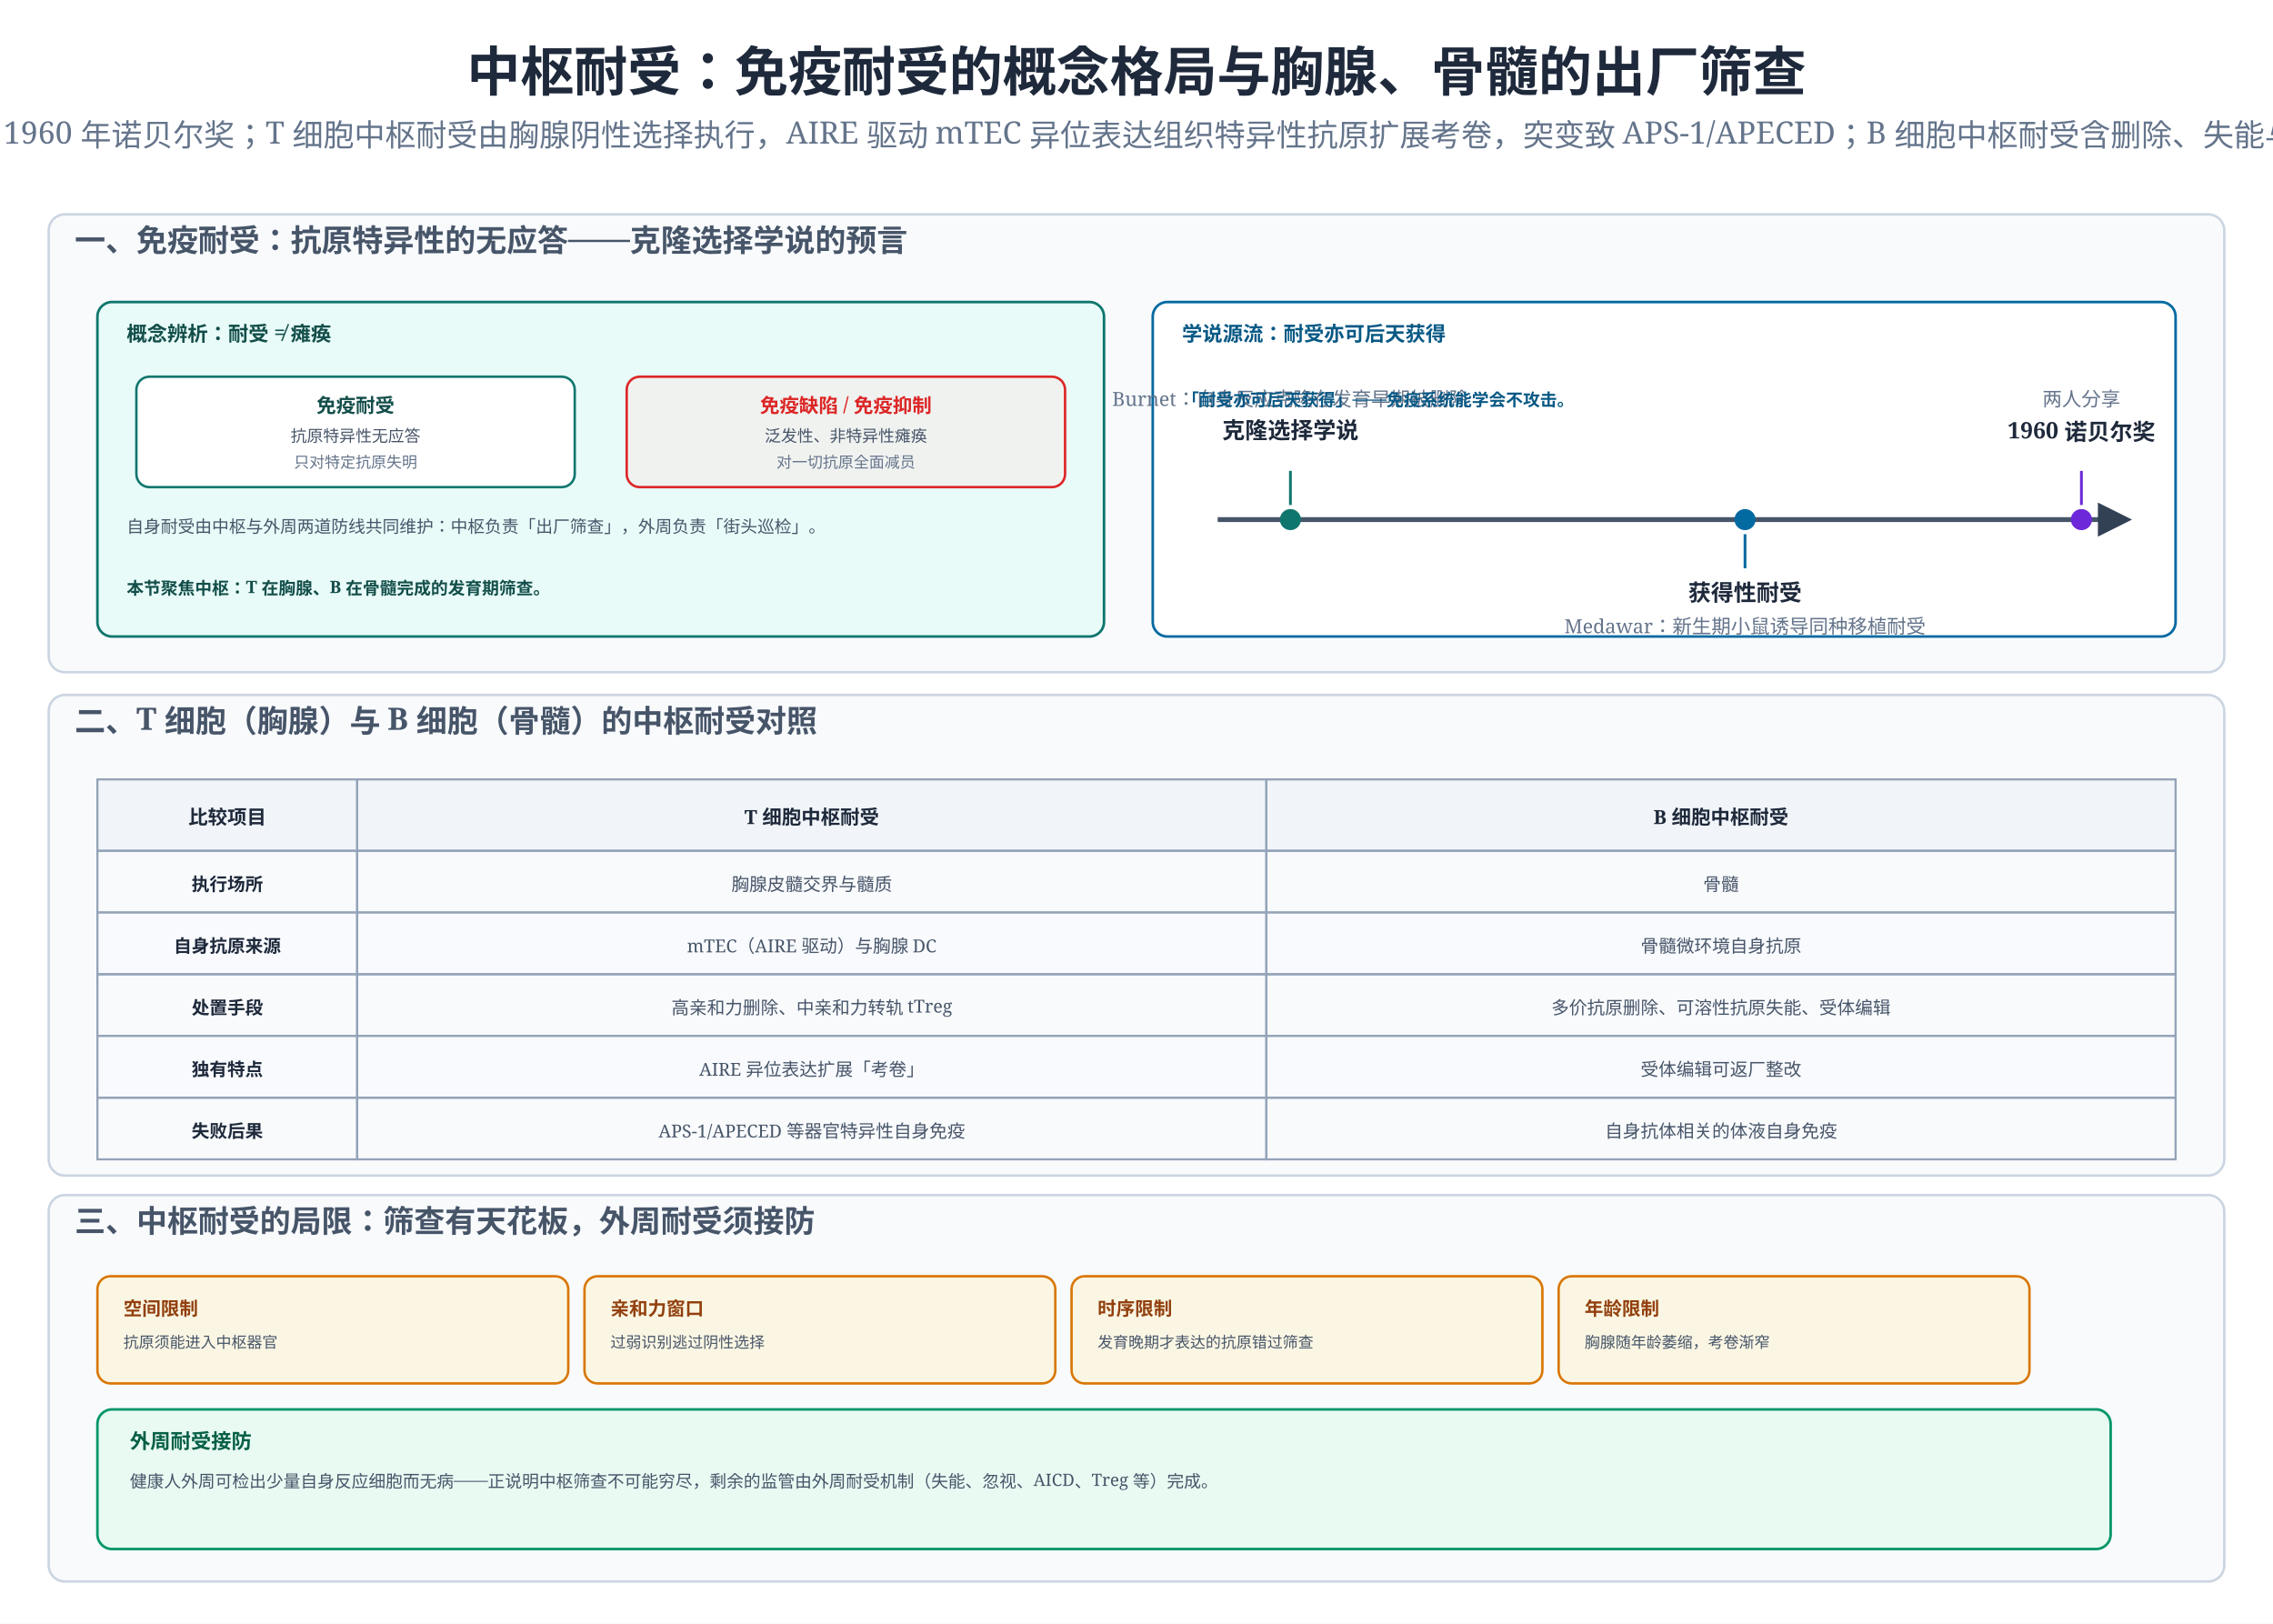
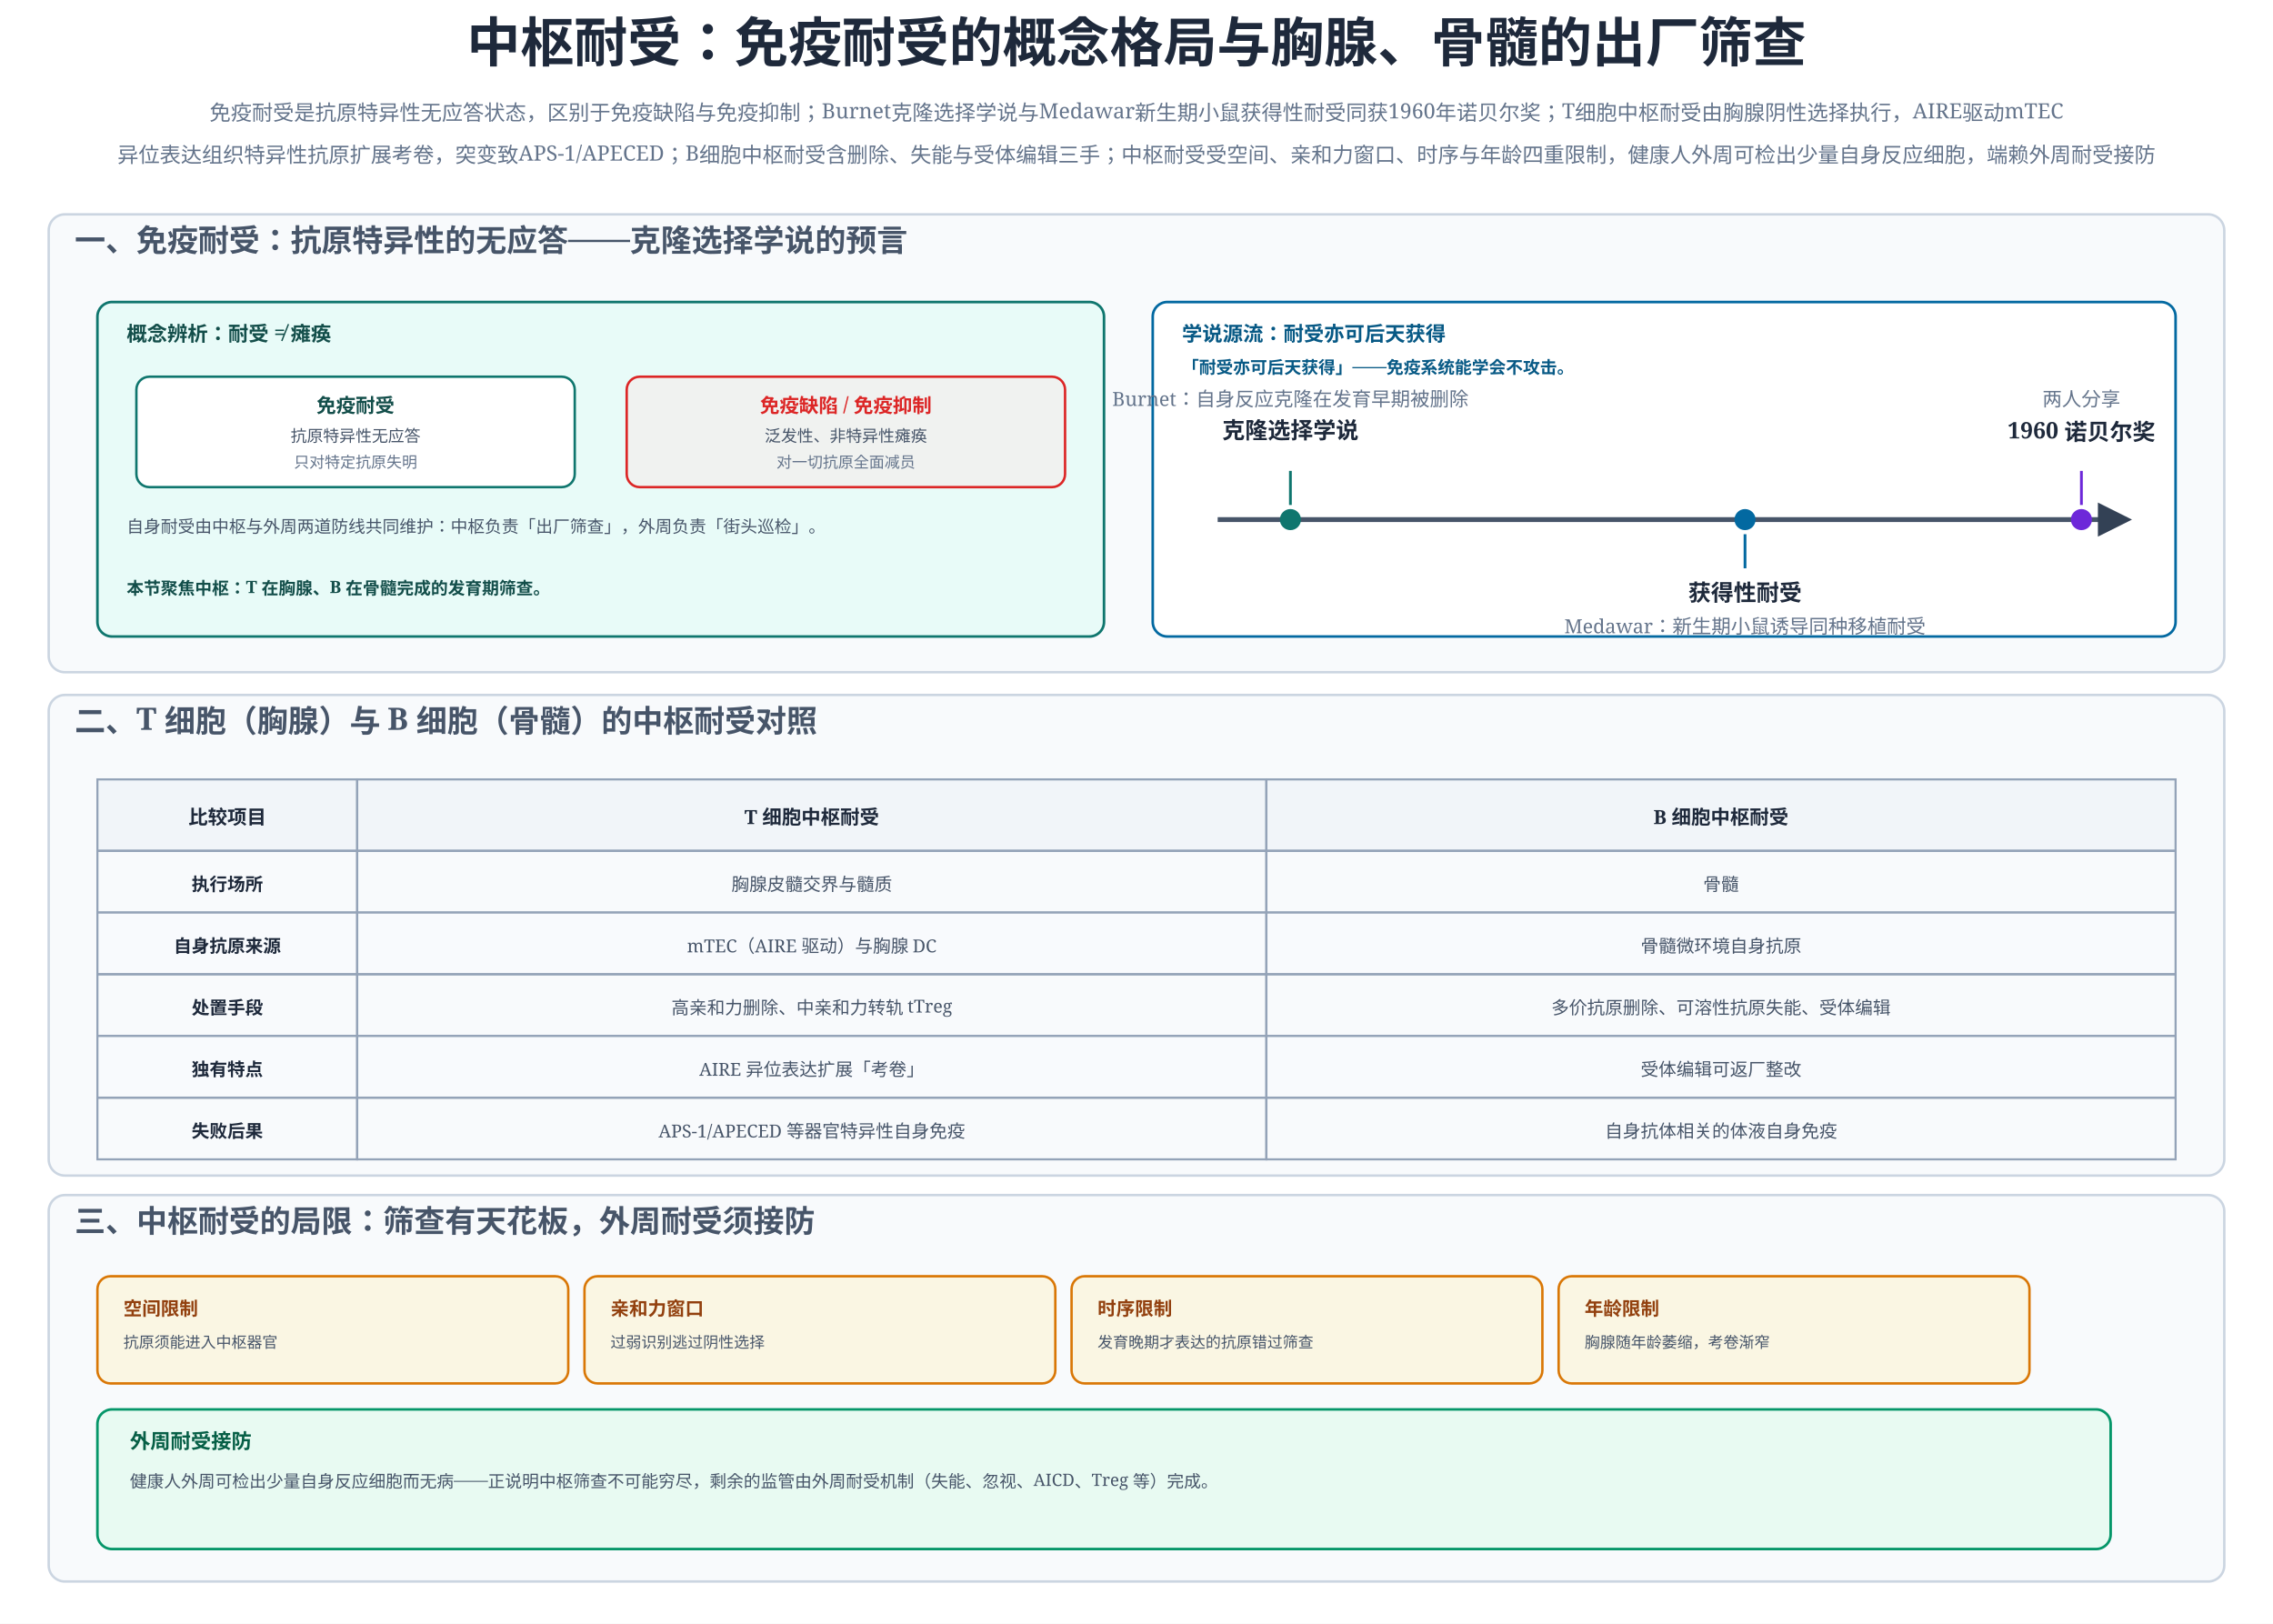
<svg xmlns="http://www.w3.org/2000/svg" width="1400" height="1000" viewBox="0 0 1400 1000" font-family="Noto Serif SC, LXGW WenKai, Songti SC, serif">
  <defs>
    <marker id="arr-ink" viewBox="0 0 10 10" refX="8.5" refY="5" markerWidth="7" markerHeight="7" orient="auto-start-reverse">
      <path d="M0,0 L10,5 L0,10 z" fill="#334155" />
    </marker>
    <marker id="arr-dna" viewBox="0 0 10 10" refX="8.5" refY="5" markerWidth="7" markerHeight="7" orient="auto-start-reverse">
      <path d="M0,0 L10,5 L0,10 z" fill="#0f766e" />
    </marker>
    <marker id="arr-rna" viewBox="0 0 10 10" refX="8.5" refY="5" markerWidth="7" markerHeight="7" orient="auto-start-reverse">
      <path d="M0,0 L10,5 L0,10 z" fill="#b45309" />
    </marker>
    <marker id="arr-pro" viewBox="0 0 10 10" refX="8.5" refY="5" markerWidth="7" markerHeight="7" orient="auto-start-reverse">
      <path d="M0,0 L10,5 L0,10 z" fill="#6d28d9" />
    </marker>
    <marker id="arr-enz" viewBox="0 0 10 10" refX="8.5" refY="5" markerWidth="7" markerHeight="7" orient="auto-start-reverse">
      <path d="M0,0 L10,5 L0,10 z" fill="#be185d" />
    </marker>
    <marker id="arr-acc" viewBox="0 0 10 10" refX="8.5" refY="5" markerWidth="7" markerHeight="7" orient="auto-start-reverse">
      <path d="M0,0 L10,5 L0,10 z" fill="#0369a1" />
    </marker>
    <marker id="arr-ok" viewBox="0 0 10 10" refX="8.5" refY="5" markerWidth="7" markerHeight="7" orient="auto-start-reverse">
      <path d="M0,0 L10,5 L0,10 z" fill="#059669" />
    </marker>
    <marker id="arr-warn" viewBox="0 0 10 10" refX="8.5" refY="5" markerWidth="7" markerHeight="7" orient="auto-start-reverse">
      <path d="M0,0 L10,5 L0,10 z" fill="#b45309" />
    </marker>
    <marker id="arr-bad" viewBox="0 0 10 10" refX="8.5" refY="5" markerWidth="7" markerHeight="7" orient="auto-start-reverse">
      <path d="M0,0 L10,5 L0,10 z" fill="#dc2626" />
    </marker>
    <marker id="arr-mute" viewBox="0 0 10 10" refX="8.5" refY="5" markerWidth="7" markerHeight="7" orient="auto-start-reverse">
      <path d="M0,0 L10,5 L0,10 z" fill="#94a3b8" />
    </marker>
  </defs>
  <rect x="0" y="0" width="1400" height="1000" fill="#ffffff" />
-   <text x="700" y="56" text-anchor="middle" font-size="33" font-weight="700" fill="#1e293b">中枢耐受：免疫耐受的概念格局与胸腺、骨髓的出厂筛查</text>
-   <text x="700" y="90" text-anchor="middle" font-size="19" fill="#64748b">免疫耐受是抗原特异性无应答状态，区别于免疫缺陷与免疫抑制；Burnet 克隆选择学说与 Medawar 新生期小鼠获得性耐受同获 1960 年诺贝尔奖；T 细胞中枢耐受由胸腺阴性选择执行，AIRE 驱动 mTEC 异位表达组织特异性抗原扩展考卷，突变致 APS-1/APECED；B 细胞中枢耐受含删除、失能与受体编辑三手；中枢耐受受空间、亲和力窗口、时序与年龄四重限制，健康人外周可检出少量自身反应细胞，端赖外周耐受接防</text>
+   <text x="700" y="38" text-anchor="middle" font-size="33" font-weight="700" fill="#1e293b">中枢耐受：免疫耐受的概念格局与胸腺、骨髓的出厂筛查</text>
+   <text x="700" y="74" text-anchor="middle" font-size="13" fill="#64748b">免疫耐受是抗原特异性无应答状态，区别于免疫缺陷与免疫抑制；Burnet克隆选择学说与Medawar新生期小鼠获得性耐受同获1960年诺贝尔奖；T细胞中枢耐受由胸腺阴性选择执行，AIRE驱动mTEC</text>
+   <text x="700" y="100" text-anchor="middle" font-size="13" fill="#64748b">异位表达组织特异性抗原扩展考卷，突变致APS-1/APECED；B细胞中枢耐受含删除、失能与受体编辑三手；中枢耐受受空间、亲和力窗口、时序与年龄四重限制，健康人外周可检出少量自身反应细胞，端赖外周耐受接防</text>
  <rect x="30" y="132" width="1340" height="282" rx="10" fill="#f8fafc" stroke="#cbd5e1" stroke-width="1.5" />
  <text x="46" y="154.84" font-size="19" fill="#475569" font-weight="700">一、免疫耐受：抗原特异性的无应答——克隆选择学说的预言</text>
  <rect x="60" y="186" width="620" height="206" rx="9" fill="#ccfbf1" fill-opacity="0.35" stroke="#0f766e" stroke-width="1.6" />
  <text x="78" y="210" font-size="12.5" fill="#134e4a" font-weight="700">概念辨析：耐受 ≠ 瘫痪</text>
  <rect x="84" y="232" width="270" height="68" rx="8" fill="#ffffff" stroke="#0f766e" stroke-width="1.5" />
  <text x="219" y="254" font-size="12" fill="#134e4a" text-anchor="middle" font-weight="700">免疫耐受</text>
  <text x="219" y="272" font-size="10" fill="#475569" text-anchor="middle">抗原特异性无应答</text>
  <text x="219" y="288" font-size="9.5" fill="#64748b" text-anchor="middle">只对特定抗原失明</text>
  <rect x="386" y="232" width="270" height="68" rx="8" fill="#fee2e2" fill-opacity="0.35" stroke="#dc2626" stroke-width="1.5" />
  <text x="521" y="254" font-size="12" fill="#dc2626" text-anchor="middle" font-weight="700">免疫缺陷 / 免疫抑制</text>
  <text x="521" y="272" font-size="10" fill="#475569" text-anchor="middle">泛发性、非特异性瘫痪</text>
  <text x="521" y="288" font-size="9.5" fill="#64748b" text-anchor="middle">对一切抗原全面减员</text>
  <text x="78" y="328" font-size="10.5" fill="#475569">自身耐受由中枢与外周两道防线共同维护：中枢负责「出厂筛查」，外周负责「街头巡检」。</text>
  <text x="78" y="366" font-size="10.5" fill="#134e4a" font-weight="600">本节聚焦中枢：T 在胸腺、B 在骨髓完成的发育期筛查。</text>
  <rect x="710" y="186" width="630" height="206" rx="9" fill="#ffffff" stroke="#0369a1" stroke-width="1.6" />
  <text x="728" y="210" font-size="12.5" fill="#075985" font-weight="700">学说源流：耐受亦可后天获得</text>
  <line x1="750" y1="320" x2="1310" y2="320" stroke="#475569" stroke-width="3" marker-end="url(#arr-ink)" />
  <circle cx="794.8" cy="320" r="6.5" fill="#0f766e" />
  <line x1="794.8" y1="311" x2="794.8" y2="290" stroke="#0f766e" stroke-width="1.7" />
  <text x="794.8" y="270" font-size="14" fill="#1e293b" text-anchor="middle" font-weight="700">克隆选择学说</text>
  <text x="794.8" y="250" font-size="12" fill="#64748b" text-anchor="middle">Burnet：自身反应克隆在发育早期被删除</text>
  <circle cx="1074.8" cy="320" r="6.5" fill="#0369a1" />
  <line x1="1074.8" y1="329" x2="1074.8" y2="350" stroke="#0369a1" stroke-width="1.7" />
  <text x="1074.8" y="370" font-size="14" fill="#1e293b" text-anchor="middle" font-weight="700">获得性耐受</text>
  <text x="1074.8" y="390" font-size="12" fill="#64748b" text-anchor="middle">Medawar：新生期小鼠诱导同种移植耐受</text>
  <circle cx="1282" cy="320" r="6.5" fill="#6d28d9" />
  <line x1="1282" y1="311" x2="1282" y2="290" stroke="#6d28d9" stroke-width="1.7" />
  <text x="1282" y="270" font-size="14" fill="#1e293b" text-anchor="middle" font-weight="700">1960 诺贝尔奖</text>
  <text x="1282" y="250" font-size="12" fill="#64748b" text-anchor="middle">两人分享</text>
-   <text x="728" y="250" font-size="10.5" fill="#075985" font-weight="600">「耐受亦可后天获得」——免疫系统能学会不攻击。</text>
+   <text x="728" y="230" font-size="10.5" fill="#075985" font-weight="600">「耐受亦可后天获得」——免疫系统能学会不攻击。</text>
  <rect x="30" y="428" width="1340" height="296" rx="10" fill="#f8fafc" stroke="#cbd5e1" stroke-width="1.5" />
  <text x="46" y="450.84" font-size="19" fill="#475569" font-weight="700">二、T 细胞（胸腺）与 B 细胞（骨髓）的中枢耐受对照</text>
  <rect x="60" y="480" width="160" height="44" fill="#f1f5f9" stroke="#94a3b8" stroke-width="1.3" />
  <text x="140" y="507.5" font-size="12" fill="#1e293b" text-anchor="middle" font-weight="700">比较项目</text>
  <rect x="220" y="480" width="560" height="44" fill="#f1f5f9" stroke="#94a3b8" stroke-width="1.3" />
  <text x="500" y="507.5" font-size="12" fill="#1e293b" text-anchor="middle" font-weight="700">T 细胞中枢耐受</text>
  <rect x="780" y="480" width="560" height="44" fill="#f1f5f9" stroke="#94a3b8" stroke-width="1.3" />
  <text x="1060" y="507.5" font-size="12" fill="#1e293b" text-anchor="middle" font-weight="700">B 细胞中枢耐受</text>
  <rect x="60" y="524" width="160" height="38" fill="none" stroke="#94a3b8" stroke-width="1.3" />
  <text x="140" y="548.5" font-size="11" fill="#1e293b" text-anchor="middle" font-weight="700">执行场所</text>
  <rect x="220" y="524" width="560" height="38" fill="none" stroke="#94a3b8" stroke-width="1.3" />
  <text x="500" y="548.5" font-size="11" fill="#475569" text-anchor="middle" font-weight="500">胸腺皮髓交界与髓质</text>
  <rect x="780" y="524" width="560" height="38" fill="none" stroke="#94a3b8" stroke-width="1.3" />
  <text x="1060" y="548.5" font-size="11" fill="#475569" text-anchor="middle" font-weight="500">骨髓</text>
  <rect x="60" y="562" width="1280" height="38" fill="#f8fafc" fill-opacity="0.85" />
  <rect x="60" y="562" width="160" height="38" fill="none" stroke="#94a3b8" stroke-width="1.3" />
  <text x="140" y="586.5" font-size="11" fill="#1e293b" text-anchor="middle" font-weight="700">自身抗原来源</text>
  <rect x="220" y="562" width="560" height="38" fill="none" stroke="#94a3b8" stroke-width="1.3" />
  <text x="500" y="586.5" font-size="11" fill="#475569" text-anchor="middle" font-weight="500">mTEC（AIRE 驱动）与胸腺 DC</text>
  <rect x="780" y="562" width="560" height="38" fill="none" stroke="#94a3b8" stroke-width="1.3" />
  <text x="1060" y="586.5" font-size="11" fill="#475569" text-anchor="middle" font-weight="500">骨髓微环境自身抗原</text>
  <rect x="60" y="600" width="160" height="38" fill="none" stroke="#94a3b8" stroke-width="1.3" />
  <text x="140" y="624.5" font-size="11" fill="#1e293b" text-anchor="middle" font-weight="700">处置手段</text>
  <rect x="220" y="600" width="560" height="38" fill="none" stroke="#94a3b8" stroke-width="1.3" />
  <text x="500" y="624.5" font-size="11" fill="#475569" text-anchor="middle" font-weight="500">高亲和力删除、中亲和力转轨 tTreg</text>
  <rect x="780" y="600" width="560" height="38" fill="none" stroke="#94a3b8" stroke-width="1.3" />
  <text x="1060" y="624.5" font-size="11" fill="#475569" text-anchor="middle" font-weight="500">多价抗原删除、可溶性抗原失能、受体编辑</text>
  <rect x="60" y="638" width="1280" height="38" fill="#f8fafc" fill-opacity="0.85" />
  <rect x="60" y="638" width="160" height="38" fill="none" stroke="#94a3b8" stroke-width="1.3" />
  <text x="140" y="662.5" font-size="11" fill="#1e293b" text-anchor="middle" font-weight="700">独有特点</text>
  <rect x="220" y="638" width="560" height="38" fill="none" stroke="#94a3b8" stroke-width="1.3" />
  <text x="500" y="662.5" font-size="11" fill="#475569" text-anchor="middle" font-weight="500">AIRE 异位表达扩展「考卷」</text>
  <rect x="780" y="638" width="560" height="38" fill="none" stroke="#94a3b8" stroke-width="1.3" />
  <text x="1060" y="662.5" font-size="11" fill="#475569" text-anchor="middle" font-weight="500">受体编辑可返厂整改</text>
  <rect x="60" y="676" width="160" height="38" fill="none" stroke="#94a3b8" stroke-width="1.3" />
  <text x="140" y="700.5" font-size="11" fill="#1e293b" text-anchor="middle" font-weight="700">失败后果</text>
  <rect x="220" y="676" width="560" height="38" fill="none" stroke="#94a3b8" stroke-width="1.3" />
  <text x="500" y="700.5" font-size="11" fill="#475569" text-anchor="middle" font-weight="500">APS-1/APECED 等器官特异性自身免疫</text>
  <rect x="780" y="676" width="560" height="38" fill="none" stroke="#94a3b8" stroke-width="1.3" />
  <text x="1060" y="700.5" font-size="11" fill="#475569" text-anchor="middle" font-weight="500">自身抗体相关的体液自身免疫</text>
  <rect x="30" y="736" width="1340" height="238" rx="10" fill="#f8fafc" stroke="#cbd5e1" stroke-width="1.5" />
  <text x="46" y="758.84" font-size="19" fill="#475569" font-weight="700">三、中枢耐受的局限：筛查有天花板，外周耐受须接防</text>
  <rect x="60" y="786" width="290" height="66" rx="8" fill="#fef3c7" fill-opacity="0.45" stroke="#d97706" stroke-width="1.5" />
  <text x="76" y="810" font-size="11.5" fill="#92400e" font-weight="700">空间限制</text>
  <text x="76" y="830" font-size="9.5" fill="#475569">抗原须能进入中枢器官</text>
  <rect x="360" y="786" width="290" height="66" rx="8" fill="#fef3c7" fill-opacity="0.45" stroke="#d97706" stroke-width="1.5" />
  <text x="376" y="810" font-size="11.5" fill="#92400e" font-weight="700">亲和力窗口</text>
  <text x="376" y="830" font-size="9.5" fill="#475569">过弱识别逃过阴性选择</text>
  <rect x="660" y="786" width="290" height="66" rx="8" fill="#fef3c7" fill-opacity="0.45" stroke="#d97706" stroke-width="1.5" />
  <text x="676" y="810" font-size="11.5" fill="#92400e" font-weight="700">时序限制</text>
  <text x="676" y="830" font-size="9.5" fill="#475569">发育晚期才表达的抗原错过筛查</text>
  <rect x="960" y="786" width="290" height="66" rx="8" fill="#fef3c7" fill-opacity="0.45" stroke="#d97706" stroke-width="1.5" />
  <text x="976" y="810" font-size="11.5" fill="#92400e" font-weight="700">年龄限制</text>
  <text x="976" y="830" font-size="9.5" fill="#475569">胸腺随年龄萎缩，考卷渐窄</text>
  <rect x="60" y="868" width="1240" height="86" rx="9" fill="#d1fae5" fill-opacity="0.4" stroke="#059669" stroke-width="1.6" />
  <text x="80" y="892" font-size="12.5" fill="#065f46" font-weight="700">外周耐受接防</text>
  <text x="80" y="916" font-size="10.5" fill="#475569">健康人外周可检出少量自身反应细胞而无病——正说明中枢筛查不可能穷尽，剩余的监管由外周耐受机制（失能、忽视、AICD、Treg 等）完成。</text>
</svg>
